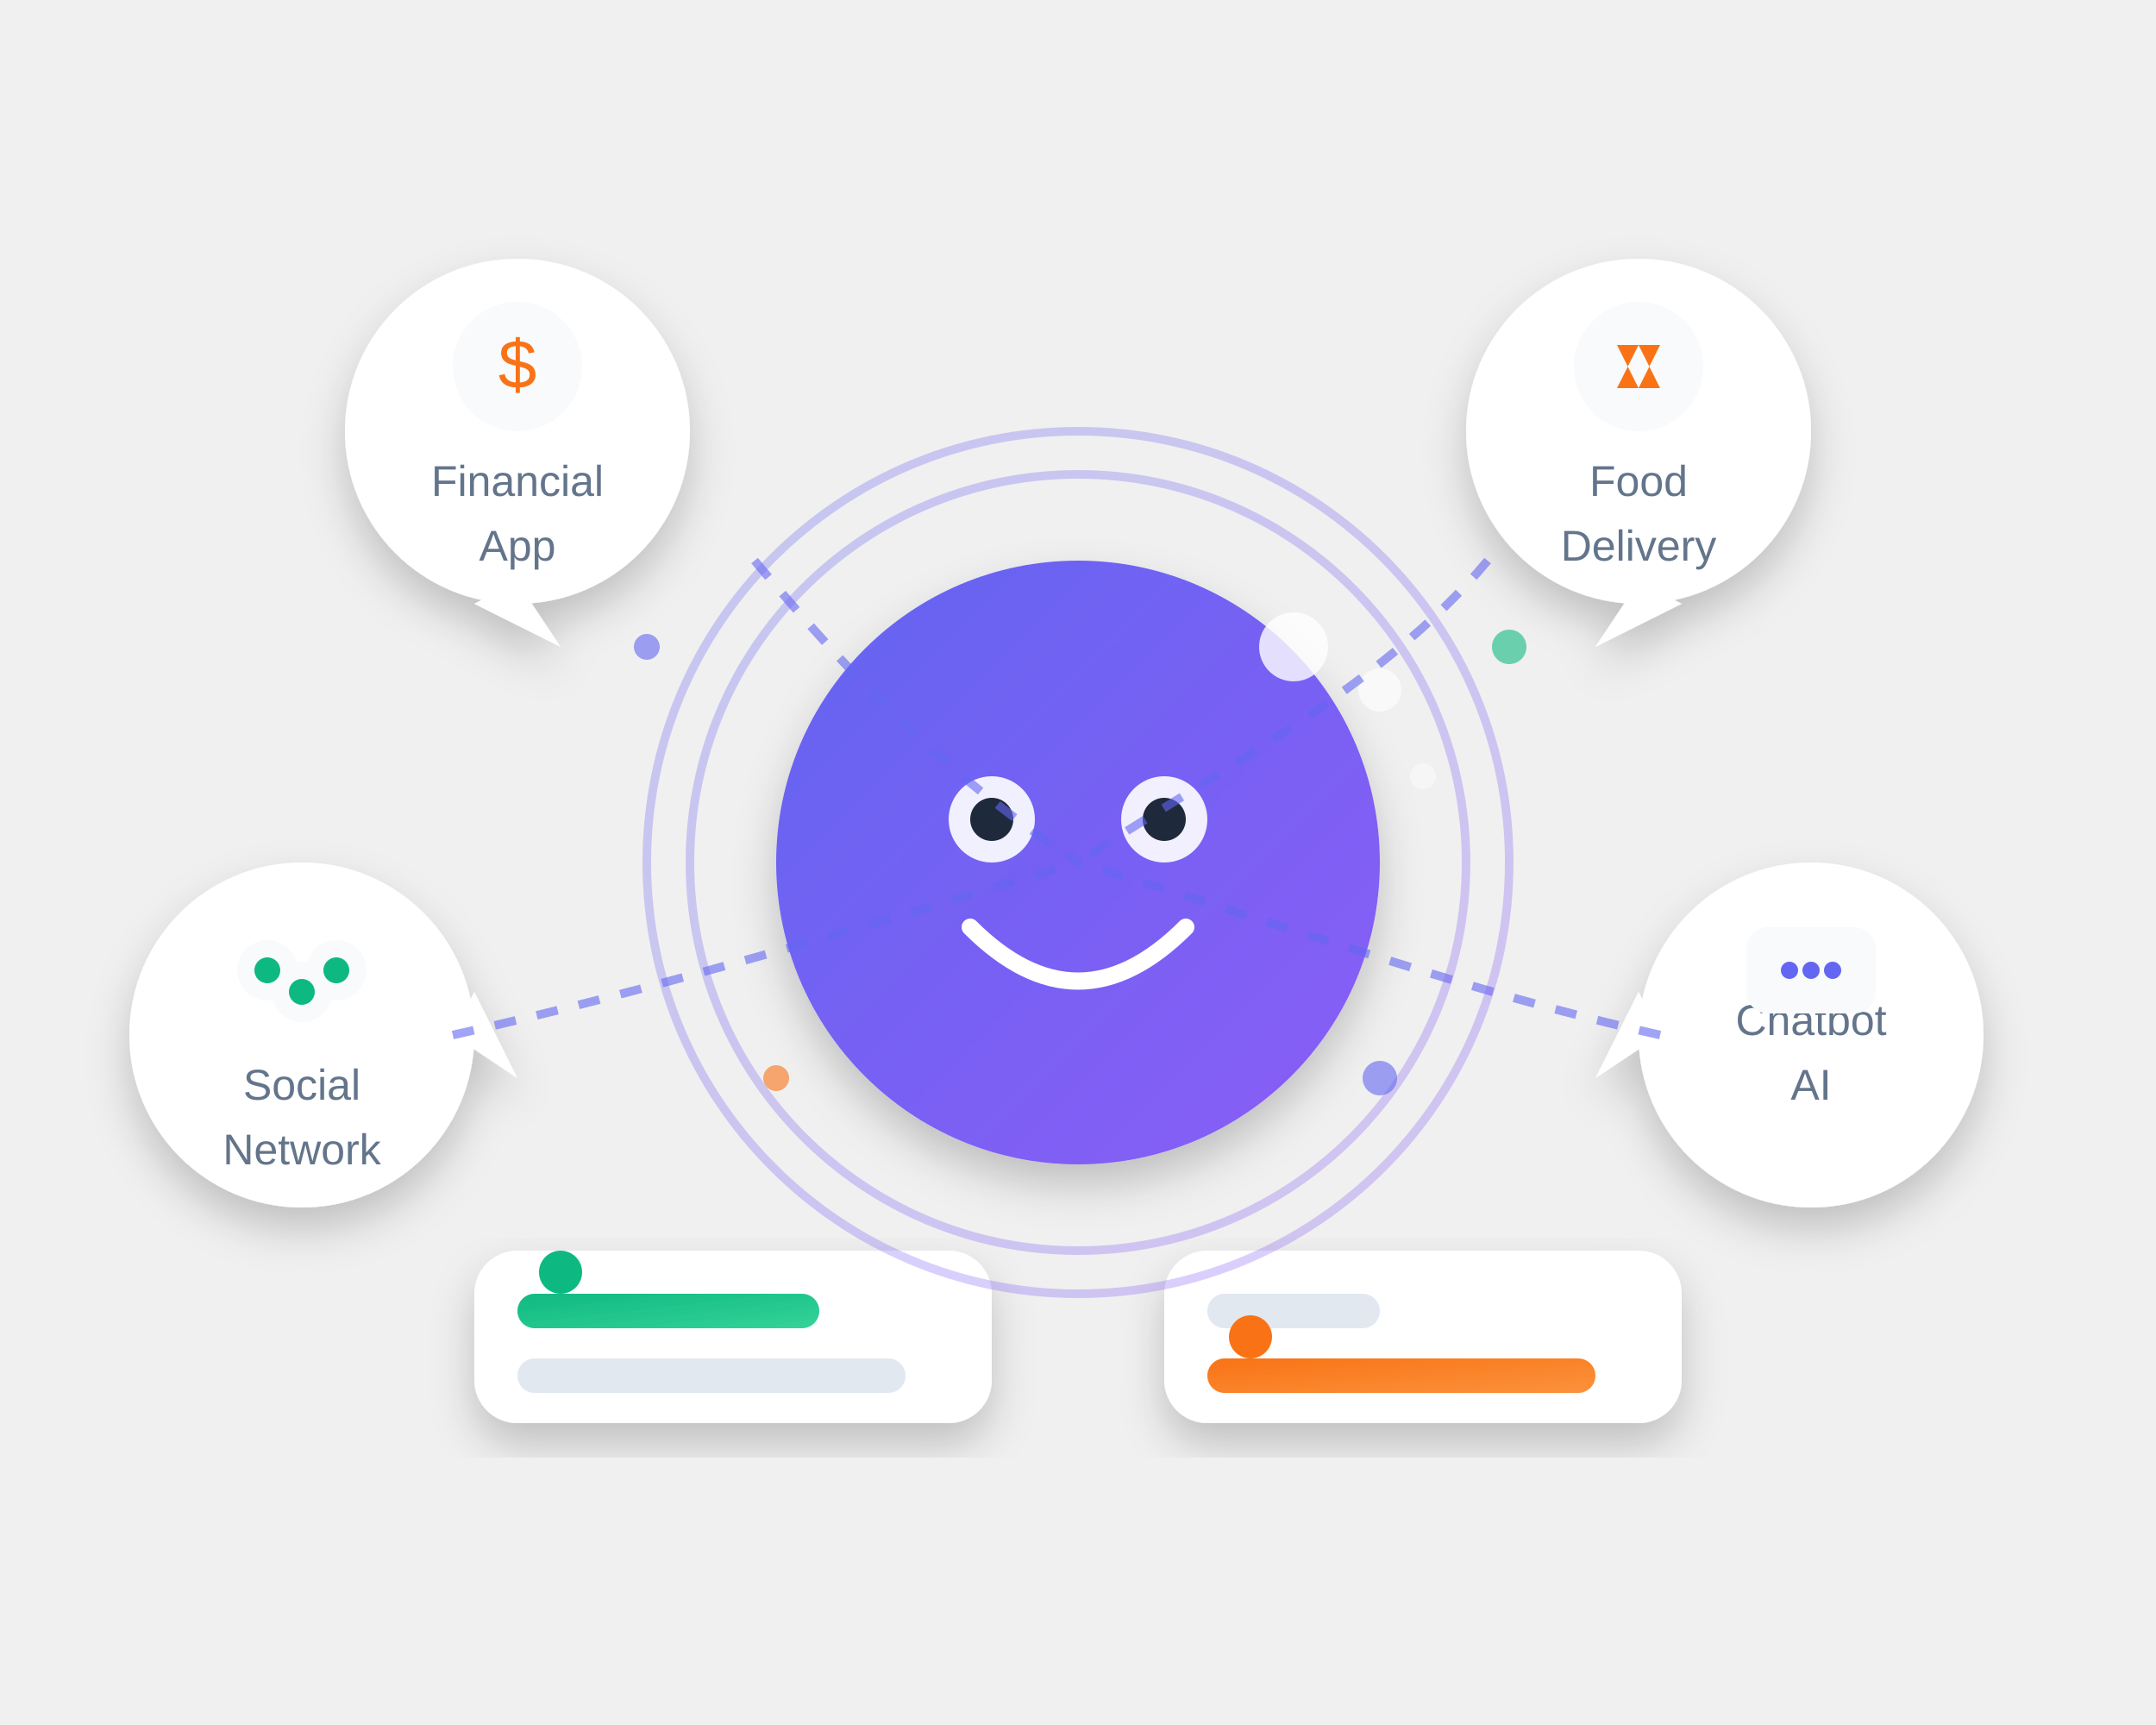
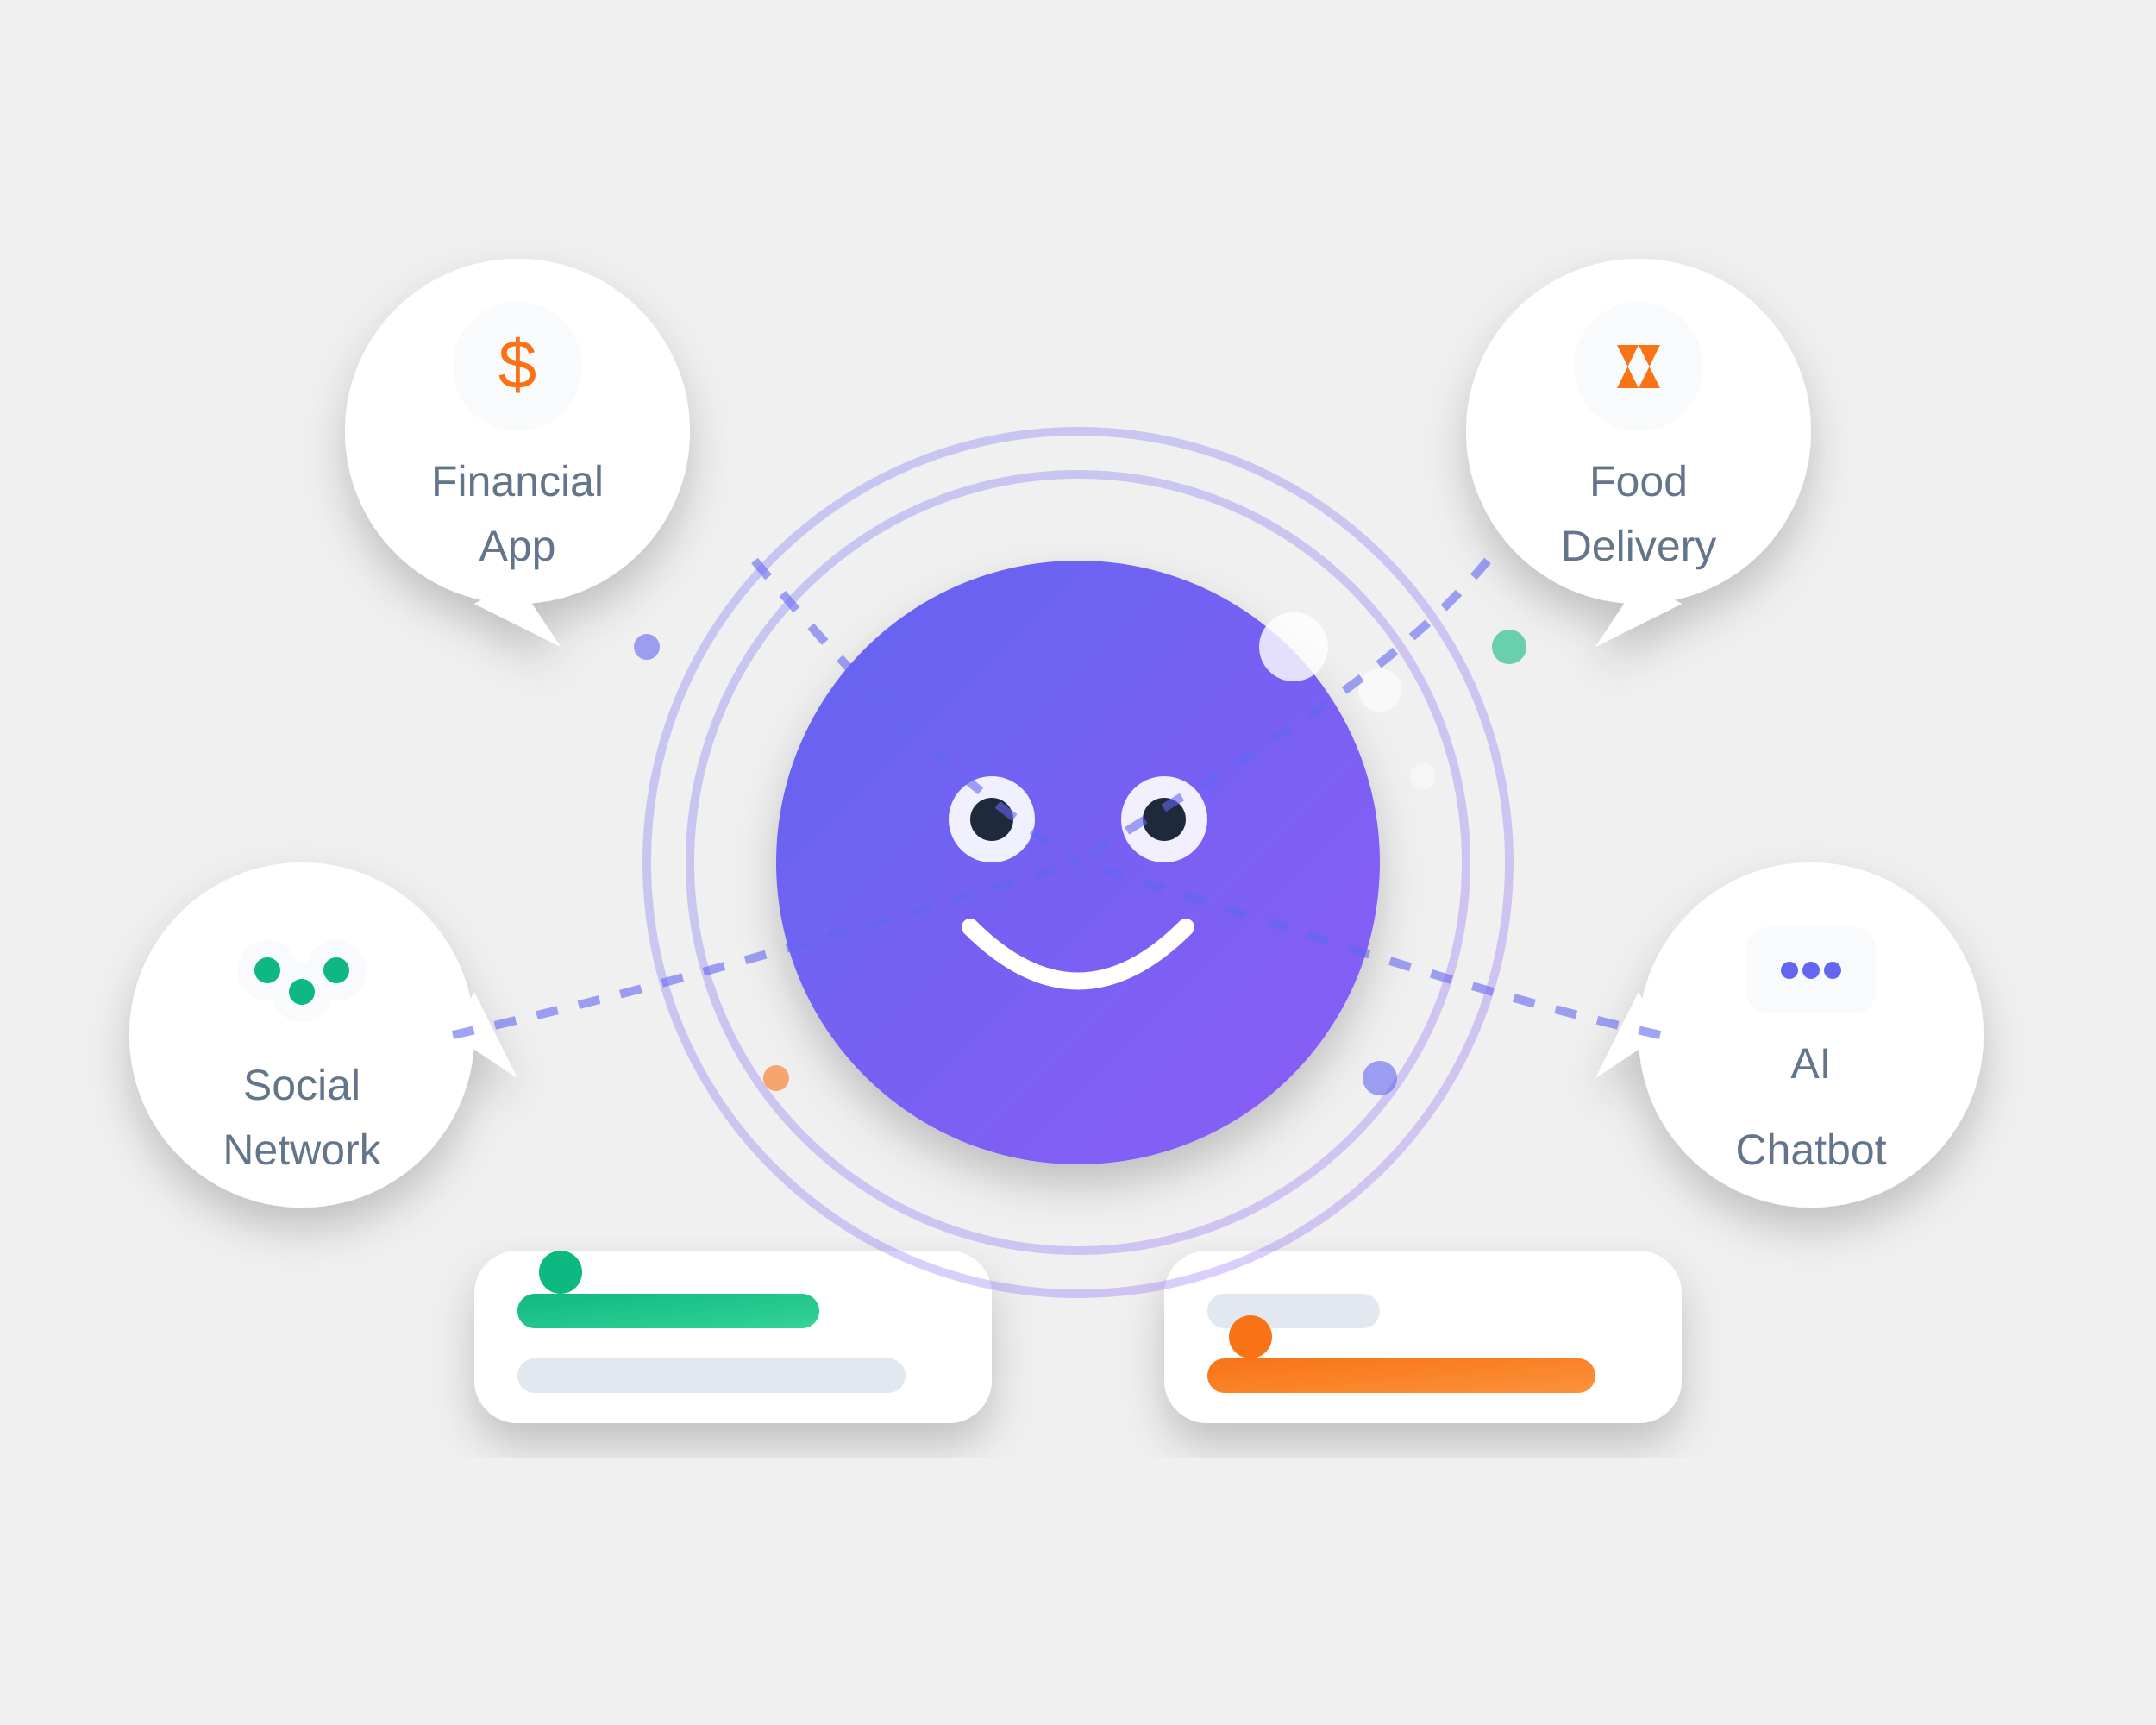
<svg xmlns="http://www.w3.org/2000/svg" viewBox="0 0 500 400" width="500" height="400">
  <defs>
    <linearGradient id="assistant-gradient" x1="0%" y1="0%" x2="100%" y2="100%">
      <stop offset="0%" stop-color="#6366f1" />
      <stop offset="100%" stop-color="#8b5cf6" />
    </linearGradient>
    <linearGradient id="idea-gradient" x1="0%" y1="0%" x2="100%" y2="100%">
      <stop offset="0%" stop-color="#f97316" />
      <stop offset="100%" stop-color="#fb923c" />
    </linearGradient>
    <linearGradient id="insight-gradient" x1="0%" y1="0%" x2="100%" y2="100%">
      <stop offset="0%" stop-color="#10b981" />
      <stop offset="100%" stop-color="#34d399" />
    </linearGradient>
    <filter id="shadow" x="-20%" y="-20%" width="140%" height="140%">
      <feGaussianBlur in="SourceAlpha" stdDeviation="5" />
      <feOffset dx="0" dy="5" result="offsetblur" />
      <feComponentTransfer>
        <feFuncA type="linear" slope="0.2" />
      </feComponentTransfer>
      <feMerge>
        <feMergeNode />
        <feMergeNode in="SourceGraphic" />
      </feMerge>
    </filter>
    <filter id="glow" x="-20%" y="-20%" width="140%" height="140%">
      <feGaussianBlur in="SourceGraphic" stdDeviation="5" />
      <feComposite in="SourceGraphic" />
    </filter>
  </defs>
  <g transform="translate(250, 200)">
    <circle cx="0" cy="0" r="70" fill="url(#assistant-gradient)" filter="url(#shadow)" />
    <circle cx="-20" cy="-10" r="10" fill="white" opacity="0.9" />
    <circle cx="20" cy="-10" r="10" fill="white" opacity="0.9" />
    <circle cx="-20" cy="-10" r="5" fill="#1e293b" />
    <circle cx="20" cy="-10" r="5" fill="#1e293b" />
    <path d="M-25,15 Q0,40 25,15" fill="none" stroke="white" stroke-width="4" stroke-linecap="round" />
    <circle cx="50" cy="-50" r="8" fill="white" opacity="0.8">
      <animate attributeName="r" values="8;10;8" dur="2s" repeatCount="indefinite" />
    </circle>
    <circle cx="70" cy="-40" r="5" fill="white" opacity="0.6">
      <animate attributeName="r" values="5;7;5" dur="1.5s" repeatCount="indefinite" />
    </circle>
    <circle cx="80" cy="-20" r="3" fill="white" opacity="0.4">
      <animate attributeName="r" values="3;5;3" dur="1s" repeatCount="indefinite" />
    </circle>
  </g>
  <g>
    <g transform="translate(120, 100)" filter="url(#shadow)">
      <circle cx="0" cy="0" r="40" fill="white" />
      <path d="M0,35 L10,50 L-10,40 Z" fill="white" />
      <text x="0" y="15" font-family="Arial, sans-serif" font-size="10" fill="#64748b" text-anchor="middle">Financial</text>
      <text x="0" y="30" font-family="Arial, sans-serif" font-size="10" fill="#64748b" text-anchor="middle">App</text>
      <circle cx="0" cy="-15" r="15" fill="#f8fafc" />
      <text x="0" y="-10" font-family="Arial, sans-serif" font-size="16" fill="#f97316" text-anchor="middle">$</text>
      <animateTransform attributeName="transform" type="translate" from="120,100" to="120,90" dur="3s" repeatCount="indefinite" />
    </g>
    <g transform="translate(380, 100)" filter="url(#shadow)">
      <circle cx="0" cy="0" r="40" fill="white" />
      <path d="M0,35 L-10,50 L10,40 Z" fill="white" />
      <text x="0" y="15" font-family="Arial, sans-serif" font-size="10" fill="#64748b" text-anchor="middle">Food</text>
      <text x="0" y="30" font-family="Arial, sans-serif" font-size="10" fill="#64748b" text-anchor="middle">Delivery</text>
      <circle cx="0" cy="-15" r="15" fill="#f8fafc" />
      <path d="M-5,-20 L5,-20 L0,-10 Z M-5,-10 L5,-10 L0,-20 Z" fill="#f97316" />
      <animateTransform attributeName="transform" type="translate" from="380,100" to="380,110" dur="4s" repeatCount="indefinite" />
    </g>
    <g transform="translate(70, 240)" filter="url(#shadow)">
      <circle cx="0" cy="0" r="40" fill="white" />
      <path d="M35,0 L50,10 L40,-10 Z" fill="white" />
      <text x="0" y="15" font-family="Arial, sans-serif" font-size="10" fill="#64748b" text-anchor="middle">Social</text>
      <text x="0" y="30" font-family="Arial, sans-serif" font-size="10" fill="#64748b" text-anchor="middle">Network</text>
      <circle cx="-8" cy="-15" r="7" fill="#f8fafc" />
      <circle cx="8" cy="-15" r="7" fill="#f8fafc" />
      <circle cx="0" cy="-10" r="7" fill="#f8fafc" />
      <circle cx="-8" cy="-15" r="3" fill="#10b981" />
      <circle cx="8" cy="-15" r="3" fill="#10b981" />
      <circle cx="0" cy="-10" r="3" fill="#10b981" />
      <animateTransform attributeName="transform" type="translate" from="70,240" to="80,230" dur="5s" repeatCount="indefinite" />
    </g>
    <g transform="translate(420, 240)" filter="url(#shadow)">
      <circle cx="0" cy="0" r="40" fill="white" />
      <path d="M-35,0 L-50,10 L-40,-10 Z" fill="white" />
-       <text x="0" y="15" font-family="Arial, sans-serif" font-size="10" fill="#64748b" text-anchor="middle">AI</text>
-       <text x="0" y="" font-family="Arial, sans-serif" font-size="10" fill="#64748b" text-anchor="middle">Chatbot</text>
+       <text x="0" y="10" font-family="Arial, sans-serif" font-size="10" fill="#64748b" text-anchor="middle">AI</text>
+       <text x="0" y="30" font-family="Arial, sans-serif" font-size="10" fill="#64748b" text-anchor="middle">Chatbot</text>
      <rect x="-15" y="-25" width="30" height="20" rx="5" fill="#f8fafc" />
      <circle cx="-5" cy="-15" r="2" fill="#6366f1" />
      <circle cx="0" cy="-15" r="2" fill="#6366f1" />
      <circle cx="5" cy="-15" r="2" fill="#6366f1" />
      <animateTransform attributeName="transform" type="translate" from="420,240" to="410,230" dur="4.5s" repeatCount="indefinite" />
    </g>
  </g>
  <g>
    <path d="M175,130 C200,160 220,180 250,200" fill="none" stroke="#6366f1" stroke-width="2" stroke-dasharray="5,5" opacity="0.6">
      <animate attributeName="stroke-dashoffset" from="10" to="0" dur="1.5s" repeatCount="indefinite" />
    </path>
    <path d="M345,130 C320,160 280,180 250,200" fill="none" stroke="#6366f1" stroke-width="2" stroke-dasharray="5,5" opacity="0.6">
      <animate attributeName="stroke-dashoffset" from="10" to="0" dur="1.5s" repeatCount="indefinite" />
    </path>
    <path d="M105,240 C150,230 200,215 250,200" fill="none" stroke="#6366f1" stroke-width="2" stroke-dasharray="5,5" opacity="0.6">
      <animate attributeName="stroke-dashoffset" from="10" to="0" dur="1.5s" repeatCount="indefinite" />
    </path>
    <path d="M385,240 C340,230 300,215 250,200" fill="none" stroke="#6366f1" stroke-width="2" stroke-dasharray="5,5" opacity="0.6">
      <animate attributeName="stroke-dashoffset" from="10" to="0" dur="1.5s" repeatCount="indefinite" />
    </path>
  </g>
  <g>
    <g transform="translate(170, 310)" filter="url(#shadow)">
      <rect x="-60" y="-20" width="120" height="40" rx="10" fill="white" />
      <rect x="-50" y="-10" width="70" height="8" rx="4" fill="url(#insight-gradient)" />
      <rect x="-50" y="5" width="90" height="8" rx="4" fill="#e2e8f0" />
      <circle cx="-40" cy="-15" r="5" fill="#10b981" />
      <animateTransform attributeName="transform" type="translate" from="170,310" to="170,300" dur="3s" repeatCount="indefinite" />
    </g>
    <g transform="translate(330, 310)" filter="url(#shadow)">
      <rect x="-60" y="-20" width="120" height="40" rx="10" fill="white" />
      <rect x="-50" y="-10" width="40" height="8" rx="4" fill="#e2e8f0" />
      <rect x="-50" y="5" width="90" height="8" rx="4" fill="url(#idea-gradient)" />
      <circle cx="-40" cy="0" r="5" fill="#f97316" />
      <animateTransform attributeName="transform" type="translate" from="330,310" to="330,300" dur="3.5s" repeatCount="indefinite" />
    </g>
  </g>
  <circle cx="250" cy="200" r="100" fill="none" stroke="url(#assistant-gradient)" stroke-width="2" opacity="0.3">
    <animate attributeName="r" from="100" to="120" dur="2s" repeatCount="indefinite" />
    <animate attributeName="opacity" from="0.3" to="0" dur="2s" repeatCount="indefinite" />
  </circle>
  <circle cx="250" cy="200" r="90" fill="none" stroke="url(#assistant-gradient)" stroke-width="2" opacity="0.3">
    <animate attributeName="r" from="90" to="110" dur="2s" begin="0.5s" repeatCount="indefinite" />
    <animate attributeName="opacity" from="0.3" to="0" dur="2s" begin="0.5s" repeatCount="indefinite" />
  </circle>
  <g>
    <circle cx="150" cy="150" r="3" fill="#6366f1" opacity="0.6">
      <animate attributeName="cx" from="150" to="170" dur="4s" repeatCount="indefinite" />
      <animate attributeName="cy" from="150" to="160" dur="4s" repeatCount="indefinite" />
    </circle>
    <circle cx="350" cy="150" r="4" fill="#10b981" opacity="0.6">
      <animate attributeName="cx" from="350" to="330" dur="3.5s" repeatCount="indefinite" />
      <animate attributeName="cy" from="150" to="140" dur="3.5s" repeatCount="indefinite" />
    </circle>
    <circle cx="180" cy="250" r="3" fill="#f97316" opacity="0.6">
      <animate attributeName="cx" from="180" to="200" dur="5s" repeatCount="indefinite" />
      <animate attributeName="cy" from="250" to="260" dur="5s" repeatCount="indefinite" />
    </circle>
    <circle cx="320" cy="250" r="4" fill="#6366f1" opacity="0.6">
      <animate attributeName="cx" from="320" to="300" dur="4.5s" repeatCount="indefinite" />
      <animate attributeName="cy" from="250" to="240" dur="4.5s" repeatCount="indefinite" />
    </circle>
  </g>
</svg>
